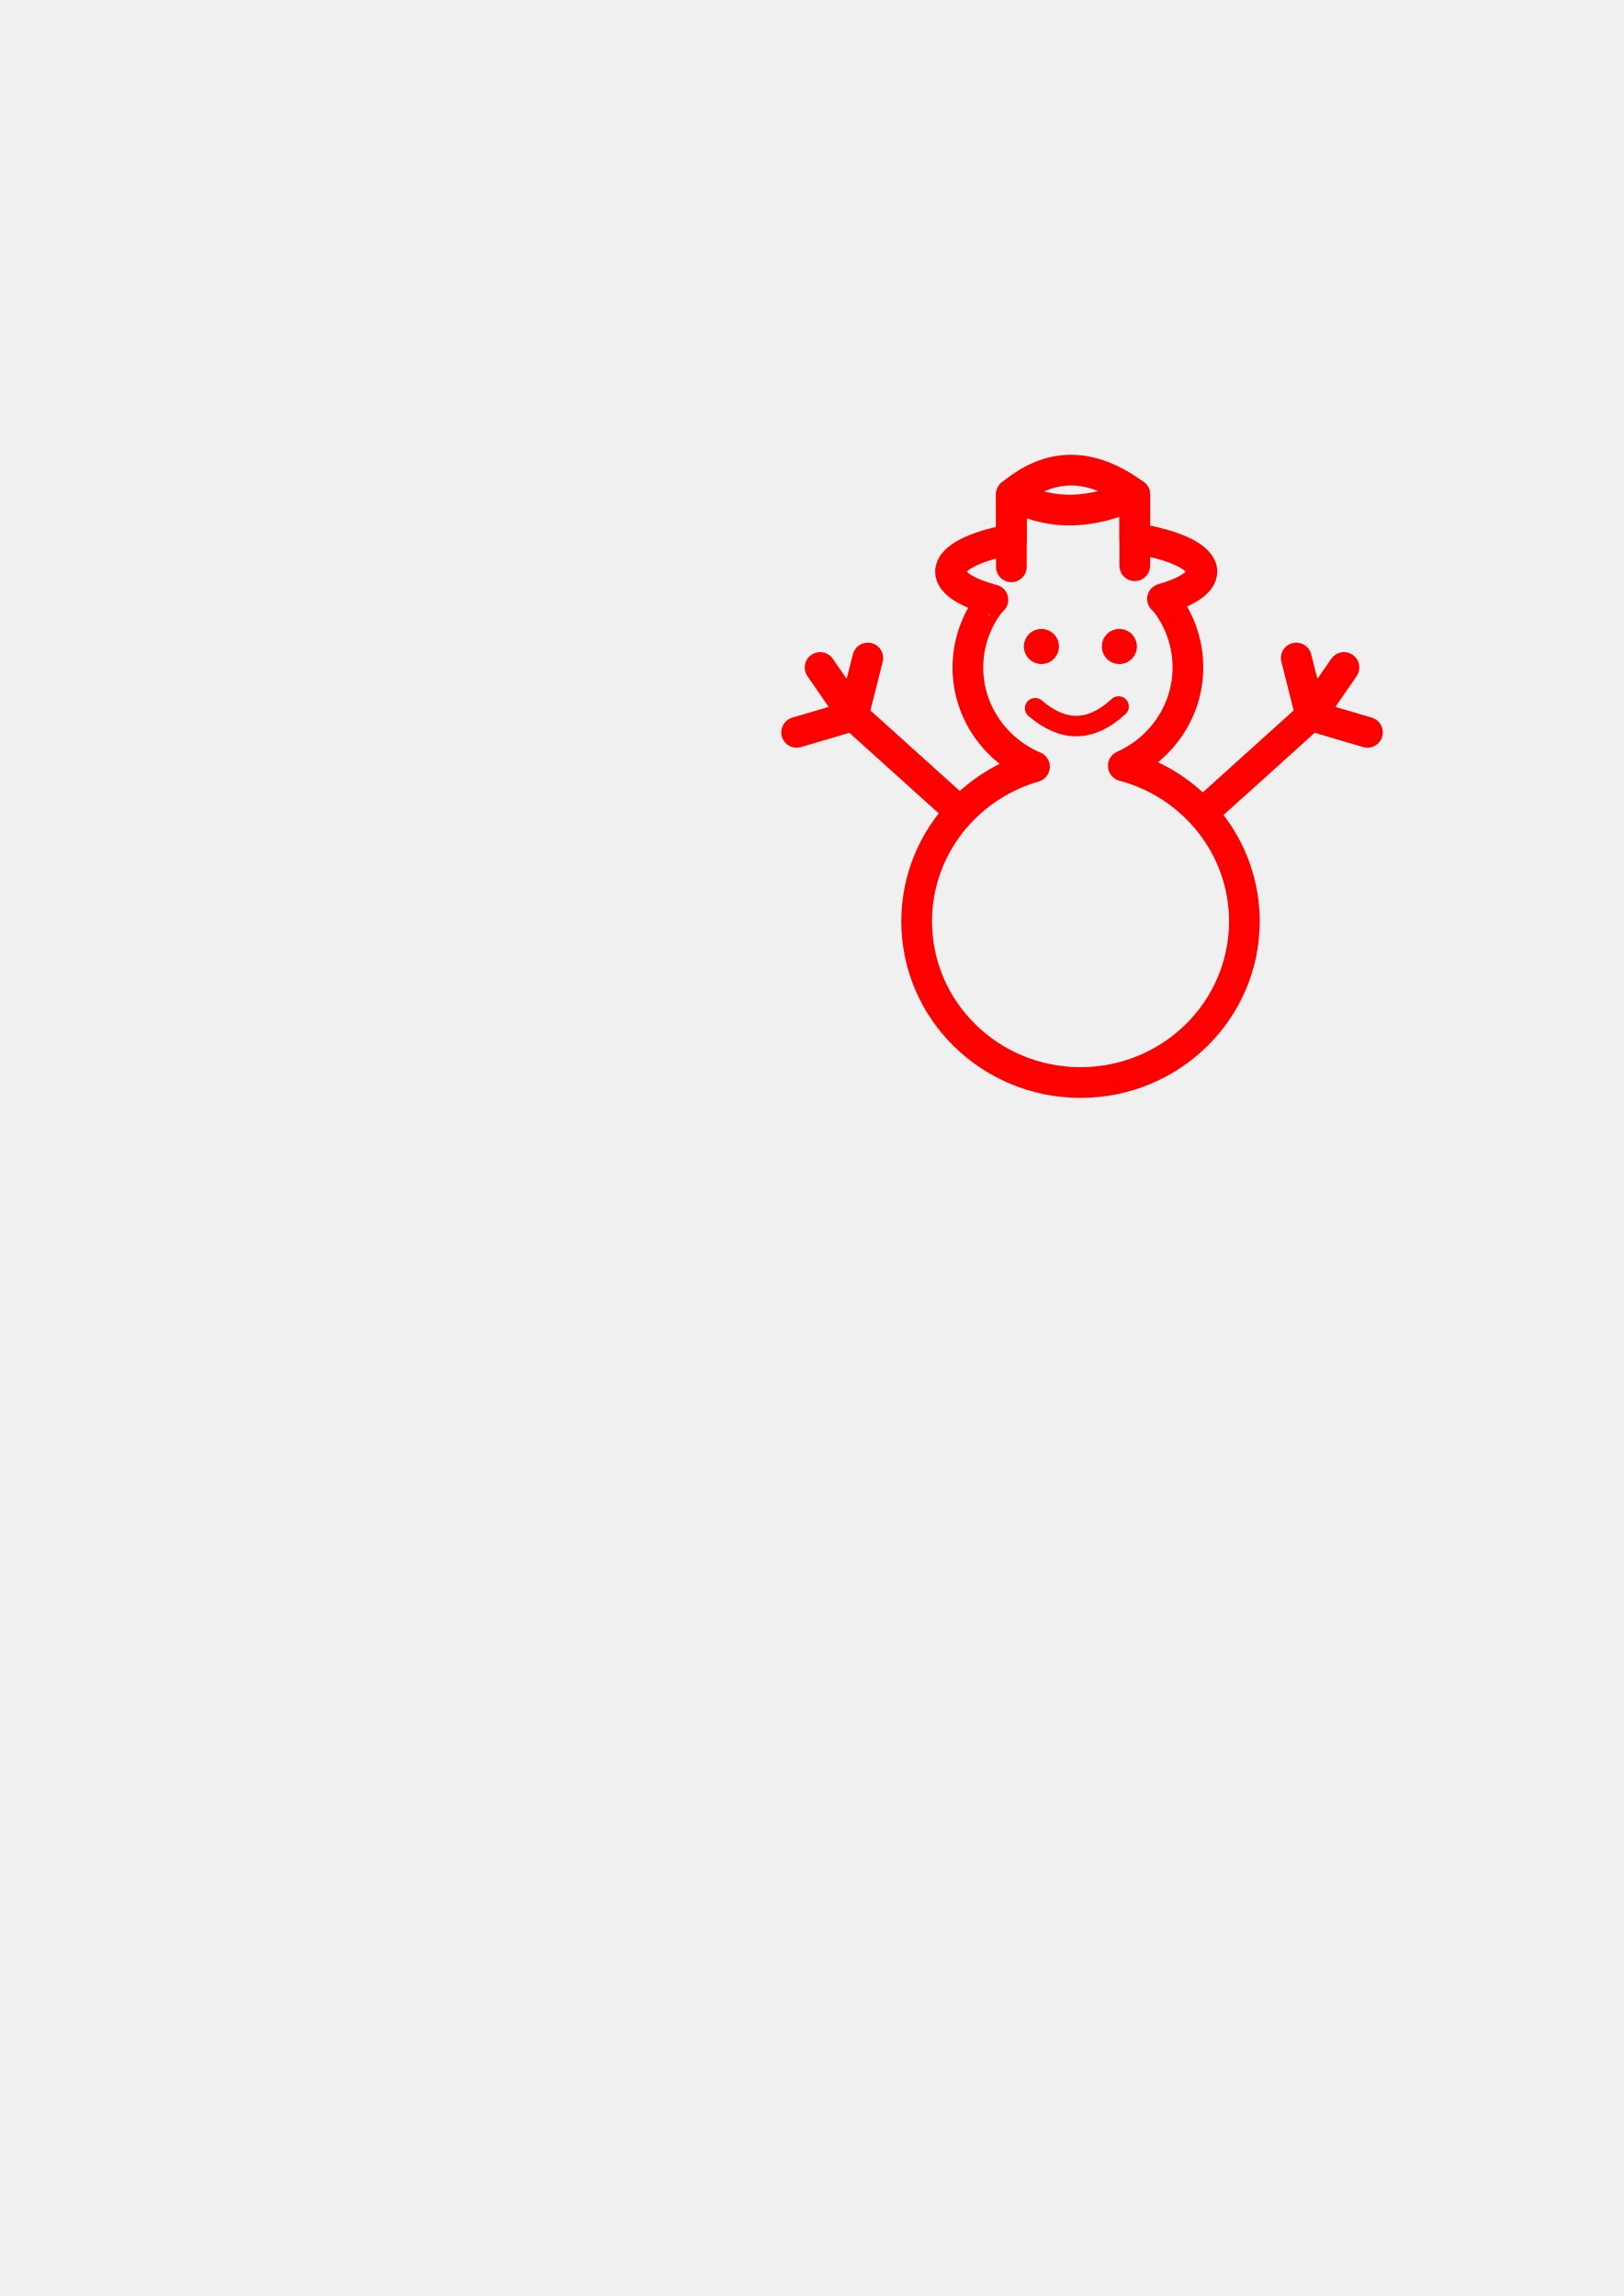
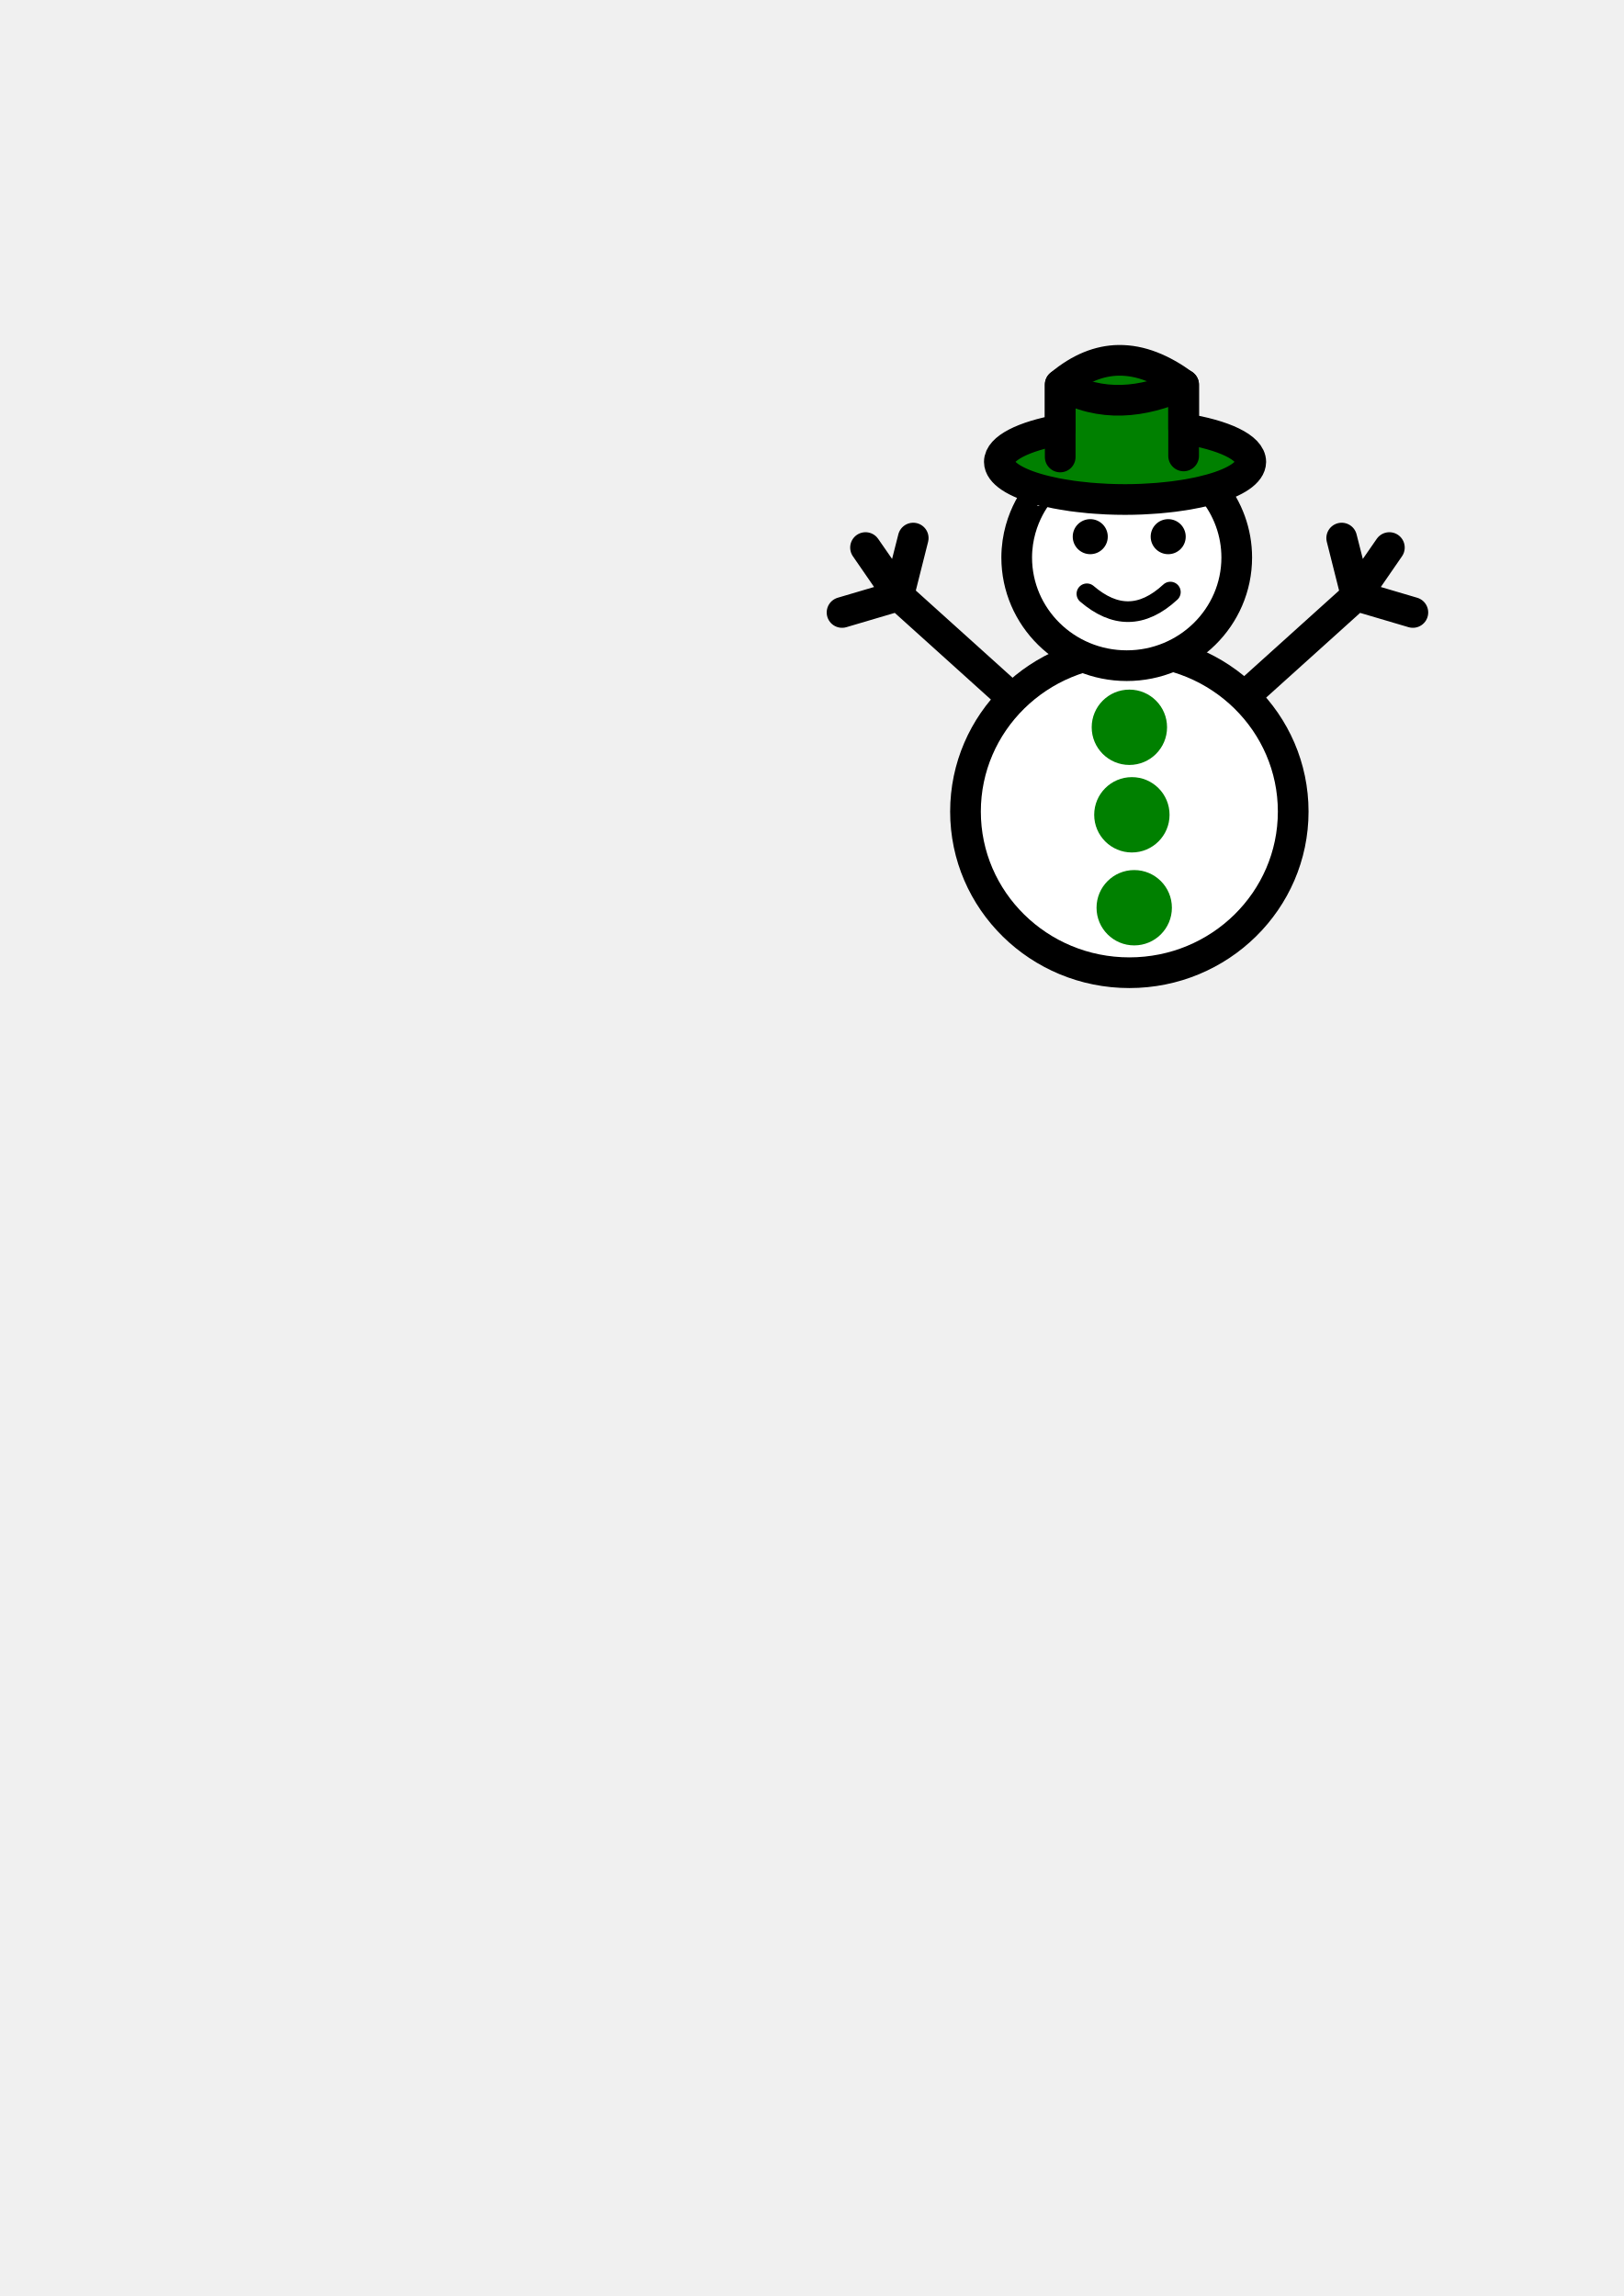
<svg xmlns="http://www.w3.org/2000/svg" width="210mm" height="297mm" viewBox="0 0 210 297" version="1.1" id="svg1" xml:space="preserve">
  <defs id="defs1" />
  <g id="layer1">
+     <path style="fill:#ffffff;fill-opacity:1;stroke:#000000;stroke-width:3.969;stroke-linecap:round;stroke-linejoin:round;stroke-dasharray:none;stroke-opacity:1;paint-order:markers fill stroke" d="m 167.255,104.981 c 0,11.512 -9.488,20.845 -21.192,20.845 -11.704,0 -21.192,-9.332 -21.192,-20.845 0,-11.512 9.488,-20.845 21.192,-20.845 11.704,10e-7 21.192,9.332 21.192,20.845 z" id="path32" />
+     <path style="fill:#ffffff;fill-opacity:0.998;stroke:#000000;stroke-width:3.969;stroke-linecap:round;stroke-linejoin:round;stroke-dasharray:none;stroke-opacity:1;paint-order:markers fill stroke" d="m 134.722,63.383 c -0.073,-0.017 -3.211,3.332 -3.228,8.729 1.9e-4,7.73 6.371,13.995 14.229,13.996 7.859,1.79e-4 14.229,-6.266 14.23,-13.996 -4.7e-4,-3.222 -1.131,-6.344 -3.2,-8.841" id="path31" />
    <path style="fill:#000000;stroke:none;stroke-opacity:1;stroke-linejoin:miter;stroke-linecap:butt;stroke-width:1px" d="m 301.601,190.575 c 3.858,0.958 7.716,1.916 11.574,2.874" id="path7" />
-     <circle style="font-variation-settings:normal;opacity:1;fill:#ff0000;fill-opacity:1;stroke:none;stroke-width:3.969;stroke-linecap:butt;stroke-linejoin:round;stroke-miterlimit:4;stroke-dasharray:none;stroke-dashoffset:0;stroke-opacity:1;paint-order:normal" id="path22" cx="134.69" cy="83.625" r="2.266" />
-     <circle style="font-variation-settings:normal;fill:#ff0000;fill-opacity:1;stroke:none;stroke-width:3.969;stroke-linecap:butt;stroke-linejoin:round;stroke-miterlimit:4;stroke-dasharray:none;stroke-dashoffset:0;stroke-opacity:1;paint-order:normal" id="path22-2" cx="144.772" cy="83.626" r="2.266" />
-     <g id="path23" style="stroke-width:3.969;stroke-dasharray:none" transform="translate(38.72456,14.60071)" />
-     <g id="g49" style="stroke:#ff0000">
-       <path style="fill:none;fill-opacity:0.308;stroke:#ff0000;stroke-width:3.969;stroke-linecap:round;stroke-linejoin:round;stroke-dasharray:none;stroke-opacity:1;paint-order:markers fill stroke" d="m 130.804,73.318 v -9.356 c 5.292,2.994 10.618,2.38 15.961,0 v 9.219" id="path29" />
-       <g id="g48" style="stroke:#ff0000">
-         <path id="path31" style="fill:none;fill-opacity:0.307;stroke:#ff0000;stroke-width:3.969;stroke-linecap:round;stroke-linejoin:round;stroke-dasharray:none;stroke-opacity:1;paint-order:markers fill stroke" d="m 138.372,60.815 c -2.495,0.036 -5.015,1.008 -7.567,3.146 v 5.823 c -4.718,0.852 -7.874,2.4 -7.873,4.169 0.006,1.385 1.985,2.704 5.44,3.626 0.013,0.004 0.029,0.006 0.042,0.01 h -0.008 c -0.073,-0.017 -3.211,3.332 -3.228,8.729 1.4e-4,5.769 3.55,10.722 8.618,12.863 -8.806,2.53 -15.241,10.526 -15.241,20.005 -10e-6,11.512 9.488,20.845 21.192,20.845 11.704,0 21.193,-9.333 21.193,-20.845 0,-9.628 -6.639,-17.727 -15.658,-20.122 4.927,-2.2 8.355,-7.078 8.356,-12.747 -4.7e-4,-3.222 -1.131,-6.344 -3.2,-8.841 l -0.087,5.16e-4 c 3.241,-0.916 5.088,-2.189 5.101,-3.523 2.3e-4,-1.866 -3.511,-3.487 -8.665,-4.303 h -0.019 v -5.689 c -2.771,-2.026 -5.566,-3.187 -8.394,-3.146 z" />
-         <path style="fill:none;stroke:#ff0000;stroke-width:3.969;stroke-linecap:round;stroke-linejoin:round;stroke-opacity:1;stroke-dasharray:none" d="m 155.948,104.82 13.596,-12.258 -1.892,-7.449 1.877,7.451 4.291,-6.224 -4.314,6.223 7.351,2.172" id="path47" />
-         <path style="fill:none;stroke:#ff0000;stroke-width:3.969;stroke-linecap:round;stroke-linejoin:round;stroke-dasharray:none;stroke-opacity:1" d="m 123.94,104.82 -13.596,-12.258 1.892,-7.449 -1.877,7.451 -4.291,-6.224 4.314,6.223 -7.351,2.172" id="path47-9" />
-         <path style="fill:none;stroke:#ff0000;stroke-width:2.646;stroke-linecap:round;stroke-linejoin:round;stroke-opacity:1;stroke-dasharray:none;paint-order:fill markers stroke" d="m 133.879,91.612 c 3.585,3.07 7.136,3.157 10.795,-0.223" id="path48" />
-       </g>
+     <circle style="font-variation-settings:normal;opacity:1;vector-effect:non-scaling-stroke;fill:#000000;fill-opacity:1;stroke:none;stroke-width:0.265;stroke-linecap:butt;stroke-linejoin:round;stroke-miterlimit:4;stroke-dasharray:none;stroke-dashoffset:0;stroke-opacity:1;-inkscape-stroke:hairline;paint-order:normal" id="path22" cx="141.007" cy="69.42" r="2.266" />
+     <g id="g52" style="fill:#008000">
+       <path id="path28" style="fill:#008000;fill-opacity:1;stroke:#000000;stroke-width:3.969;stroke-linecap:round;stroke-linejoin:round;stroke-dasharray:none;stroke-opacity:1;paint-order:markers fill stroke" d="m 144.688,46.61 c -2.495,0.036 -5.015,1.008 -7.567,3.146 v 5.823 c -4.718,0.852 -7.874,2.4 -7.873,4.169 0.006,1.385 1.985,2.704 5.441,3.626 0.454,0.118 0.929,0.229 1.424,0.332 0.148,0.034 0.298,0.068 0.45,0.101 0.522,0.101 1.063,0.192 1.62,0.274 0.145,0.025 0.292,0.049 0.439,0.072 0.575,0.078 1.164,0.146 1.765,0.203 0.149,0.018 0.3,0.034 0.451,0.051 0.653,0.057 1.318,0.102 1.99,0.134 0.105,0.007 0.211,0.014 0.316,0.021 0.783,0.035 1.573,0.052 2.365,0.053 0.719,-0.001 1.436,-0.016 2.148,-0.046 0.346,-0.017 0.691,-0.037 1.032,-0.06 0.365,-0.02 0.728,-0.044 1.088,-0.071 0.397,-0.034 0.79,-0.073 1.178,-0.117 0.277,-0.028 0.552,-0.059 0.824,-0.092 0.424,-0.054 0.84,-0.114 1.246,-0.178 0.218,-0.034 0.433,-0.069 0.645,-0.105 0.425,-0.074 0.839,-0.154 1.24,-0.24 0.163,-0.035 0.324,-0.071 0.483,-0.109 0.424,-0.097 0.831,-0.199 1.221,-0.308 3.275,-0.917 5.14,-2.197 5.153,-3.539 2.3e-4,-1.866 -3.511,-3.487 -8.665,-4.303 h -0.019 v -5.689 c -2.771,-2.026 -5.566,-3.187 -8.394,-3.146 z" />
+       <circle style="font-variation-settings:normal;vector-effect:non-scaling-stroke;fill:#008000;fill-opacity:1;stroke:none;stroke-width:0.569;stroke-linecap:butt;stroke-linejoin:round;stroke-miterlimit:4;stroke-dasharray:none;stroke-dashoffset:0;stroke-opacity:1;-inkscape-stroke:hairline;paint-order:normal" id="path22-77" cx="146.067" cy="94.077" r="4.873" />
+       <circle style="font-variation-settings:normal;vector-effect:non-scaling-stroke;fill:#008000;fill-opacity:1;stroke:none;stroke-width:0.569;stroke-linecap:butt;stroke-linejoin:round;stroke-miterlimit:4;stroke-dasharray:none;stroke-dashoffset:0;stroke-opacity:1;-inkscape-stroke:hairline;paint-order:normal" id="path22-77-8" cx="146.39" cy="105.399" r="4.873" />
+       <circle style="font-variation-settings:normal;vector-effect:non-scaling-stroke;fill:#008000;fill-opacity:1;stroke:none;stroke-width:0.569;stroke-linecap:butt;stroke-linejoin:round;stroke-miterlimit:4;stroke-dasharray:none;stroke-dashoffset:0;stroke-opacity:1;-inkscape-stroke:hairline;paint-order:normal" id="path22-77-9" cx="146.693" cy="117.42" r="4.873" />
    </g>
+     <circle style="font-variation-settings:normal;vector-effect:non-scaling-stroke;fill:#000000;fill-opacity:1;stroke:none;stroke-width:0.265;stroke-linecap:butt;stroke-linejoin:round;stroke-miterlimit:4;stroke-dasharray:none;stroke-dashoffset:0;stroke-opacity:1;-inkscape-stroke:hairline;paint-order:normal" id="path22-2" cx="151.088" cy="69.421" r="2.266" />
+     <path style="fill:none;fill-opacity:0.308;stroke:#000000;stroke-width:3.969;stroke-linecap:round;stroke-linejoin:round;stroke-dasharray:none;stroke-opacity:1;paint-order:markers fill stroke" d="m 137.121,59.112 v -9.356 c 5.292,2.994 10.618,2.38 15.961,0 v 9.219" id="path29" />
+     <path style="fill:none;stroke:#000000;stroke-width:3.969;stroke-linecap:round;stroke-linejoin:round;stroke-dasharray:none;stroke-opacity:1" d="m 161.822,89.31 13.596,-12.258 -1.892,-7.449 1.877,7.451 4.291,-6.224 -4.314,6.223 7.351,2.172" id="path47-94" />
+     <path style="fill:none;stroke:#000000;stroke-width:3.969;stroke-linecap:round;stroke-linejoin:round;stroke-dasharray:none;stroke-opacity:1" d="m 129.814,89.31 -13.596,-12.258 1.892,-7.449 -1.877,7.451 -4.291,-6.224 4.314,6.223 -7.351,2.172" id="path47-9-9" />
+     <path style="fill:none;stroke:#000000;stroke-width:2.672;stroke-linecap:round;stroke-linejoin:round;stroke-dasharray:none;stroke-opacity:1;paint-order:fill markers stroke" d="m 140.573,76.811 c 3.585,3.07 7.136,3.157 10.795,-0.223" id="path48-0" />
  </g>
</svg>
